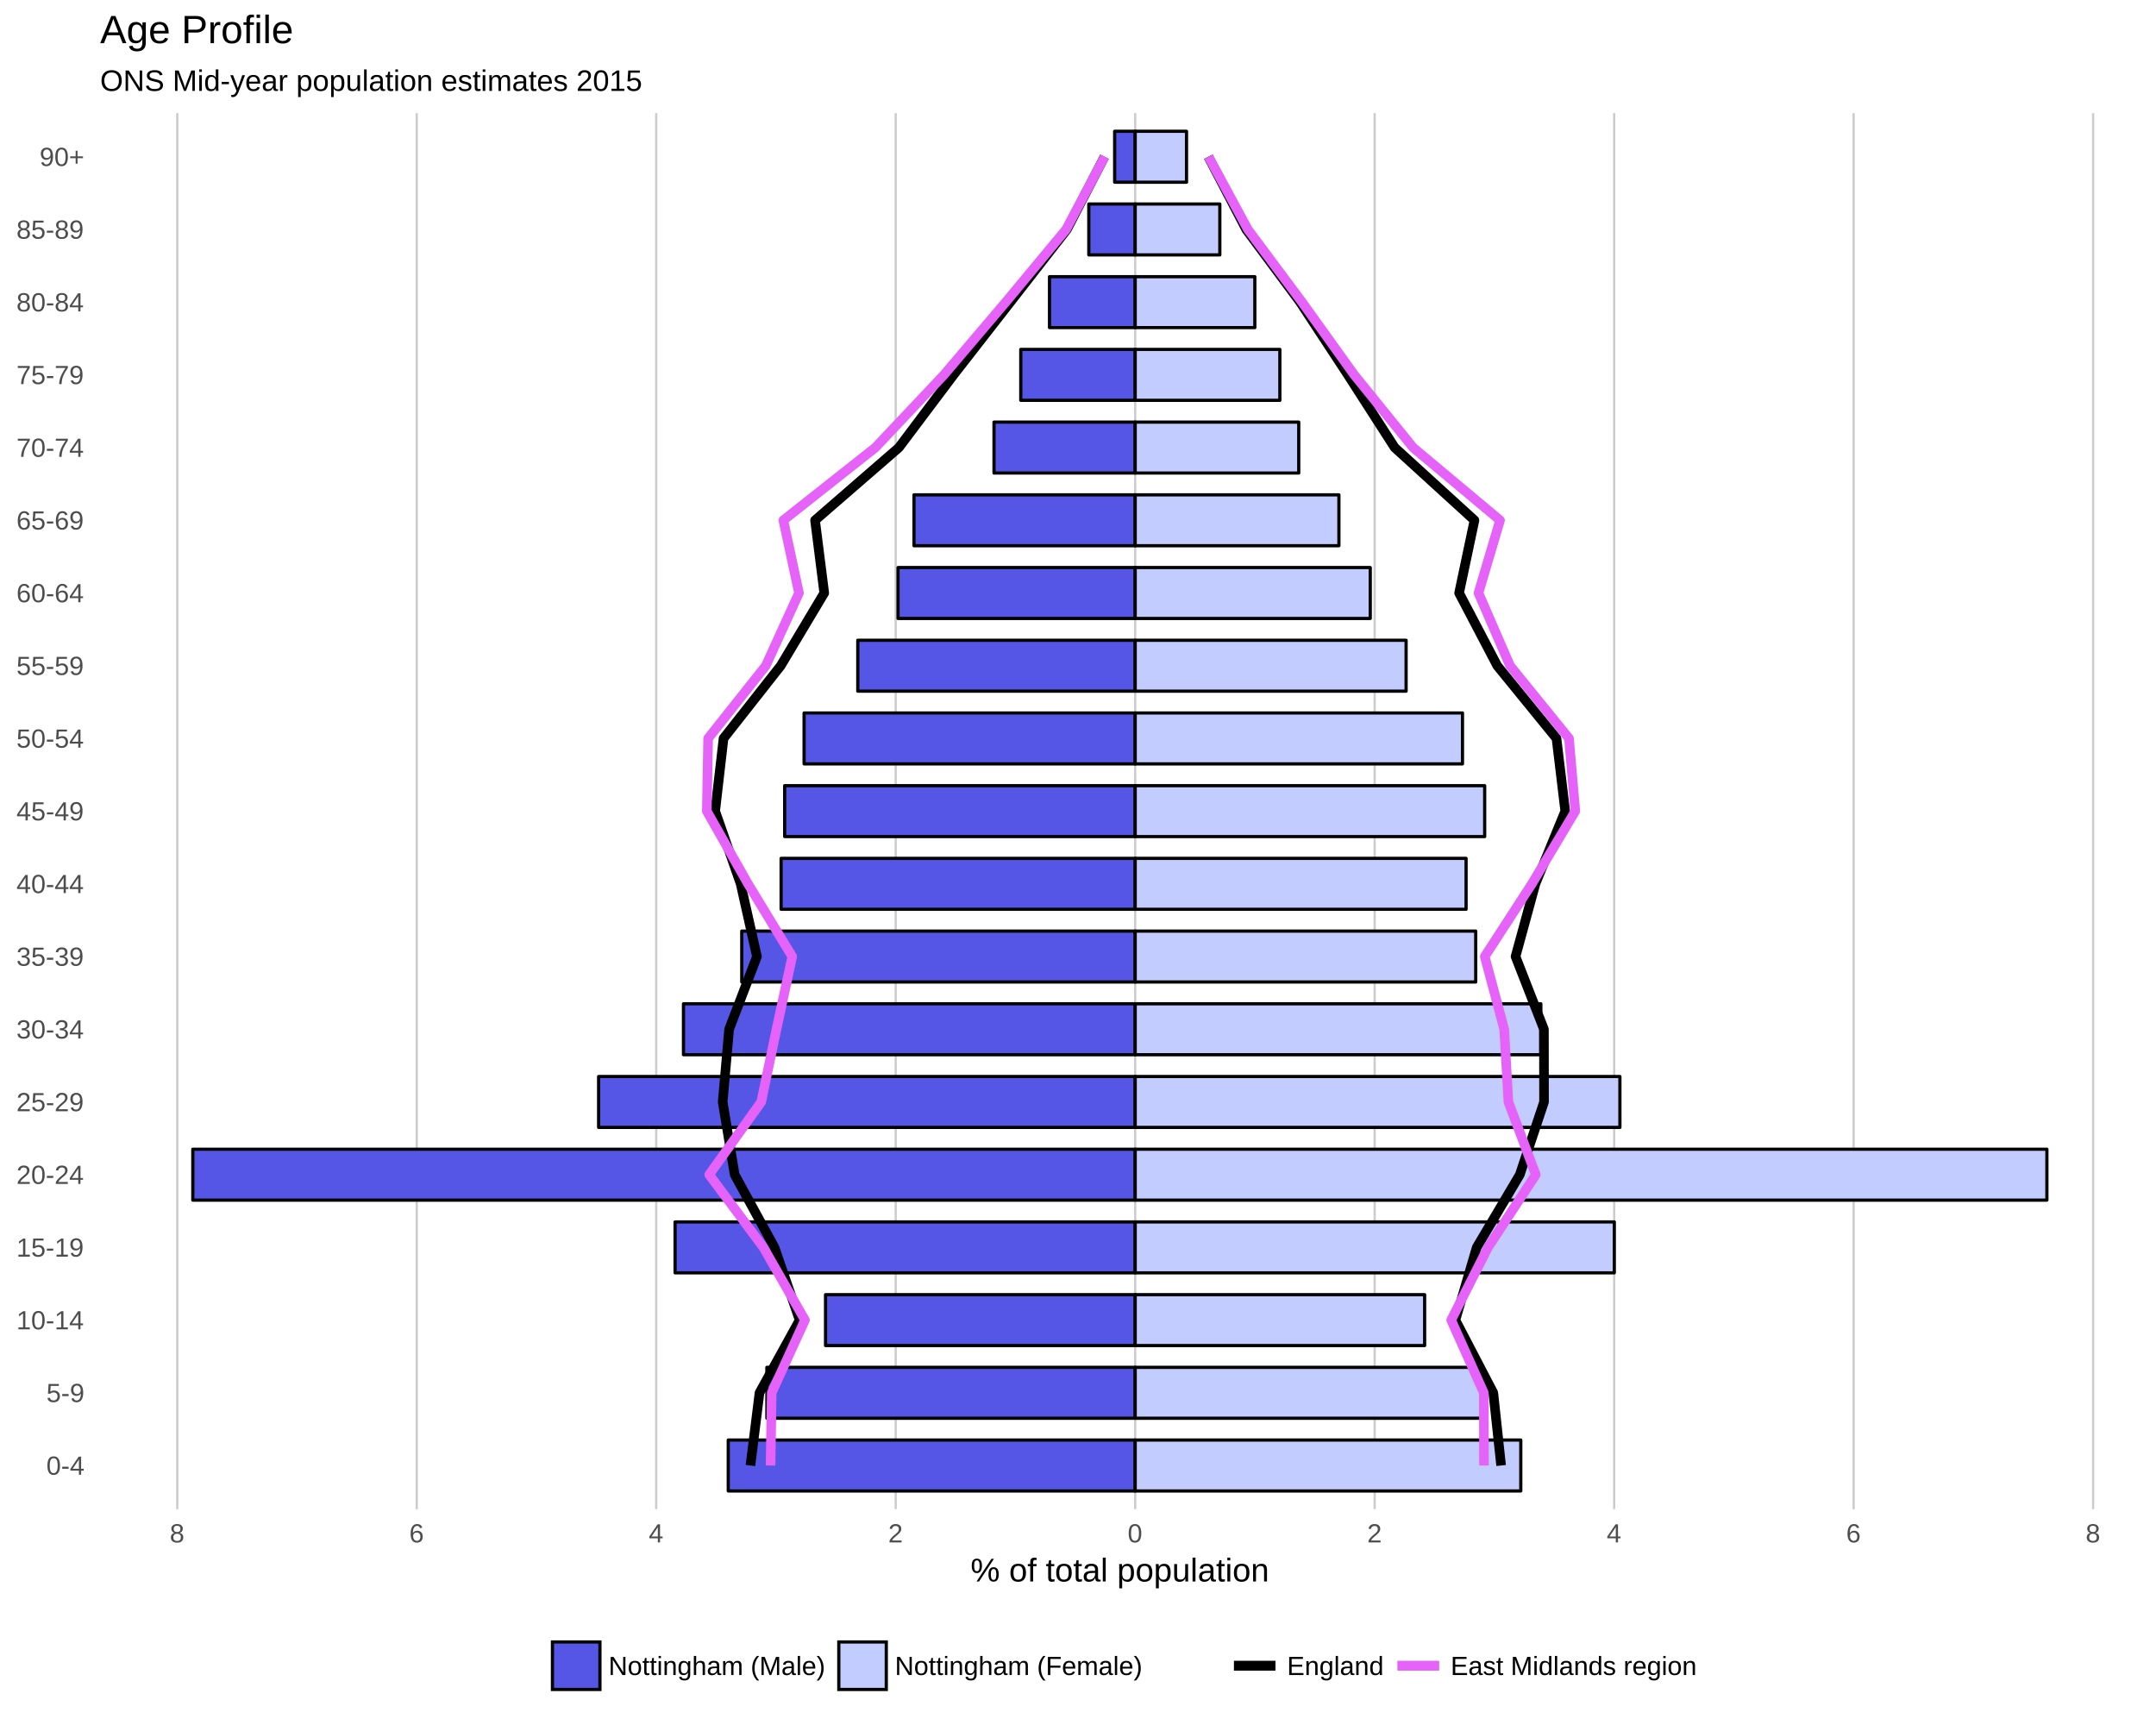
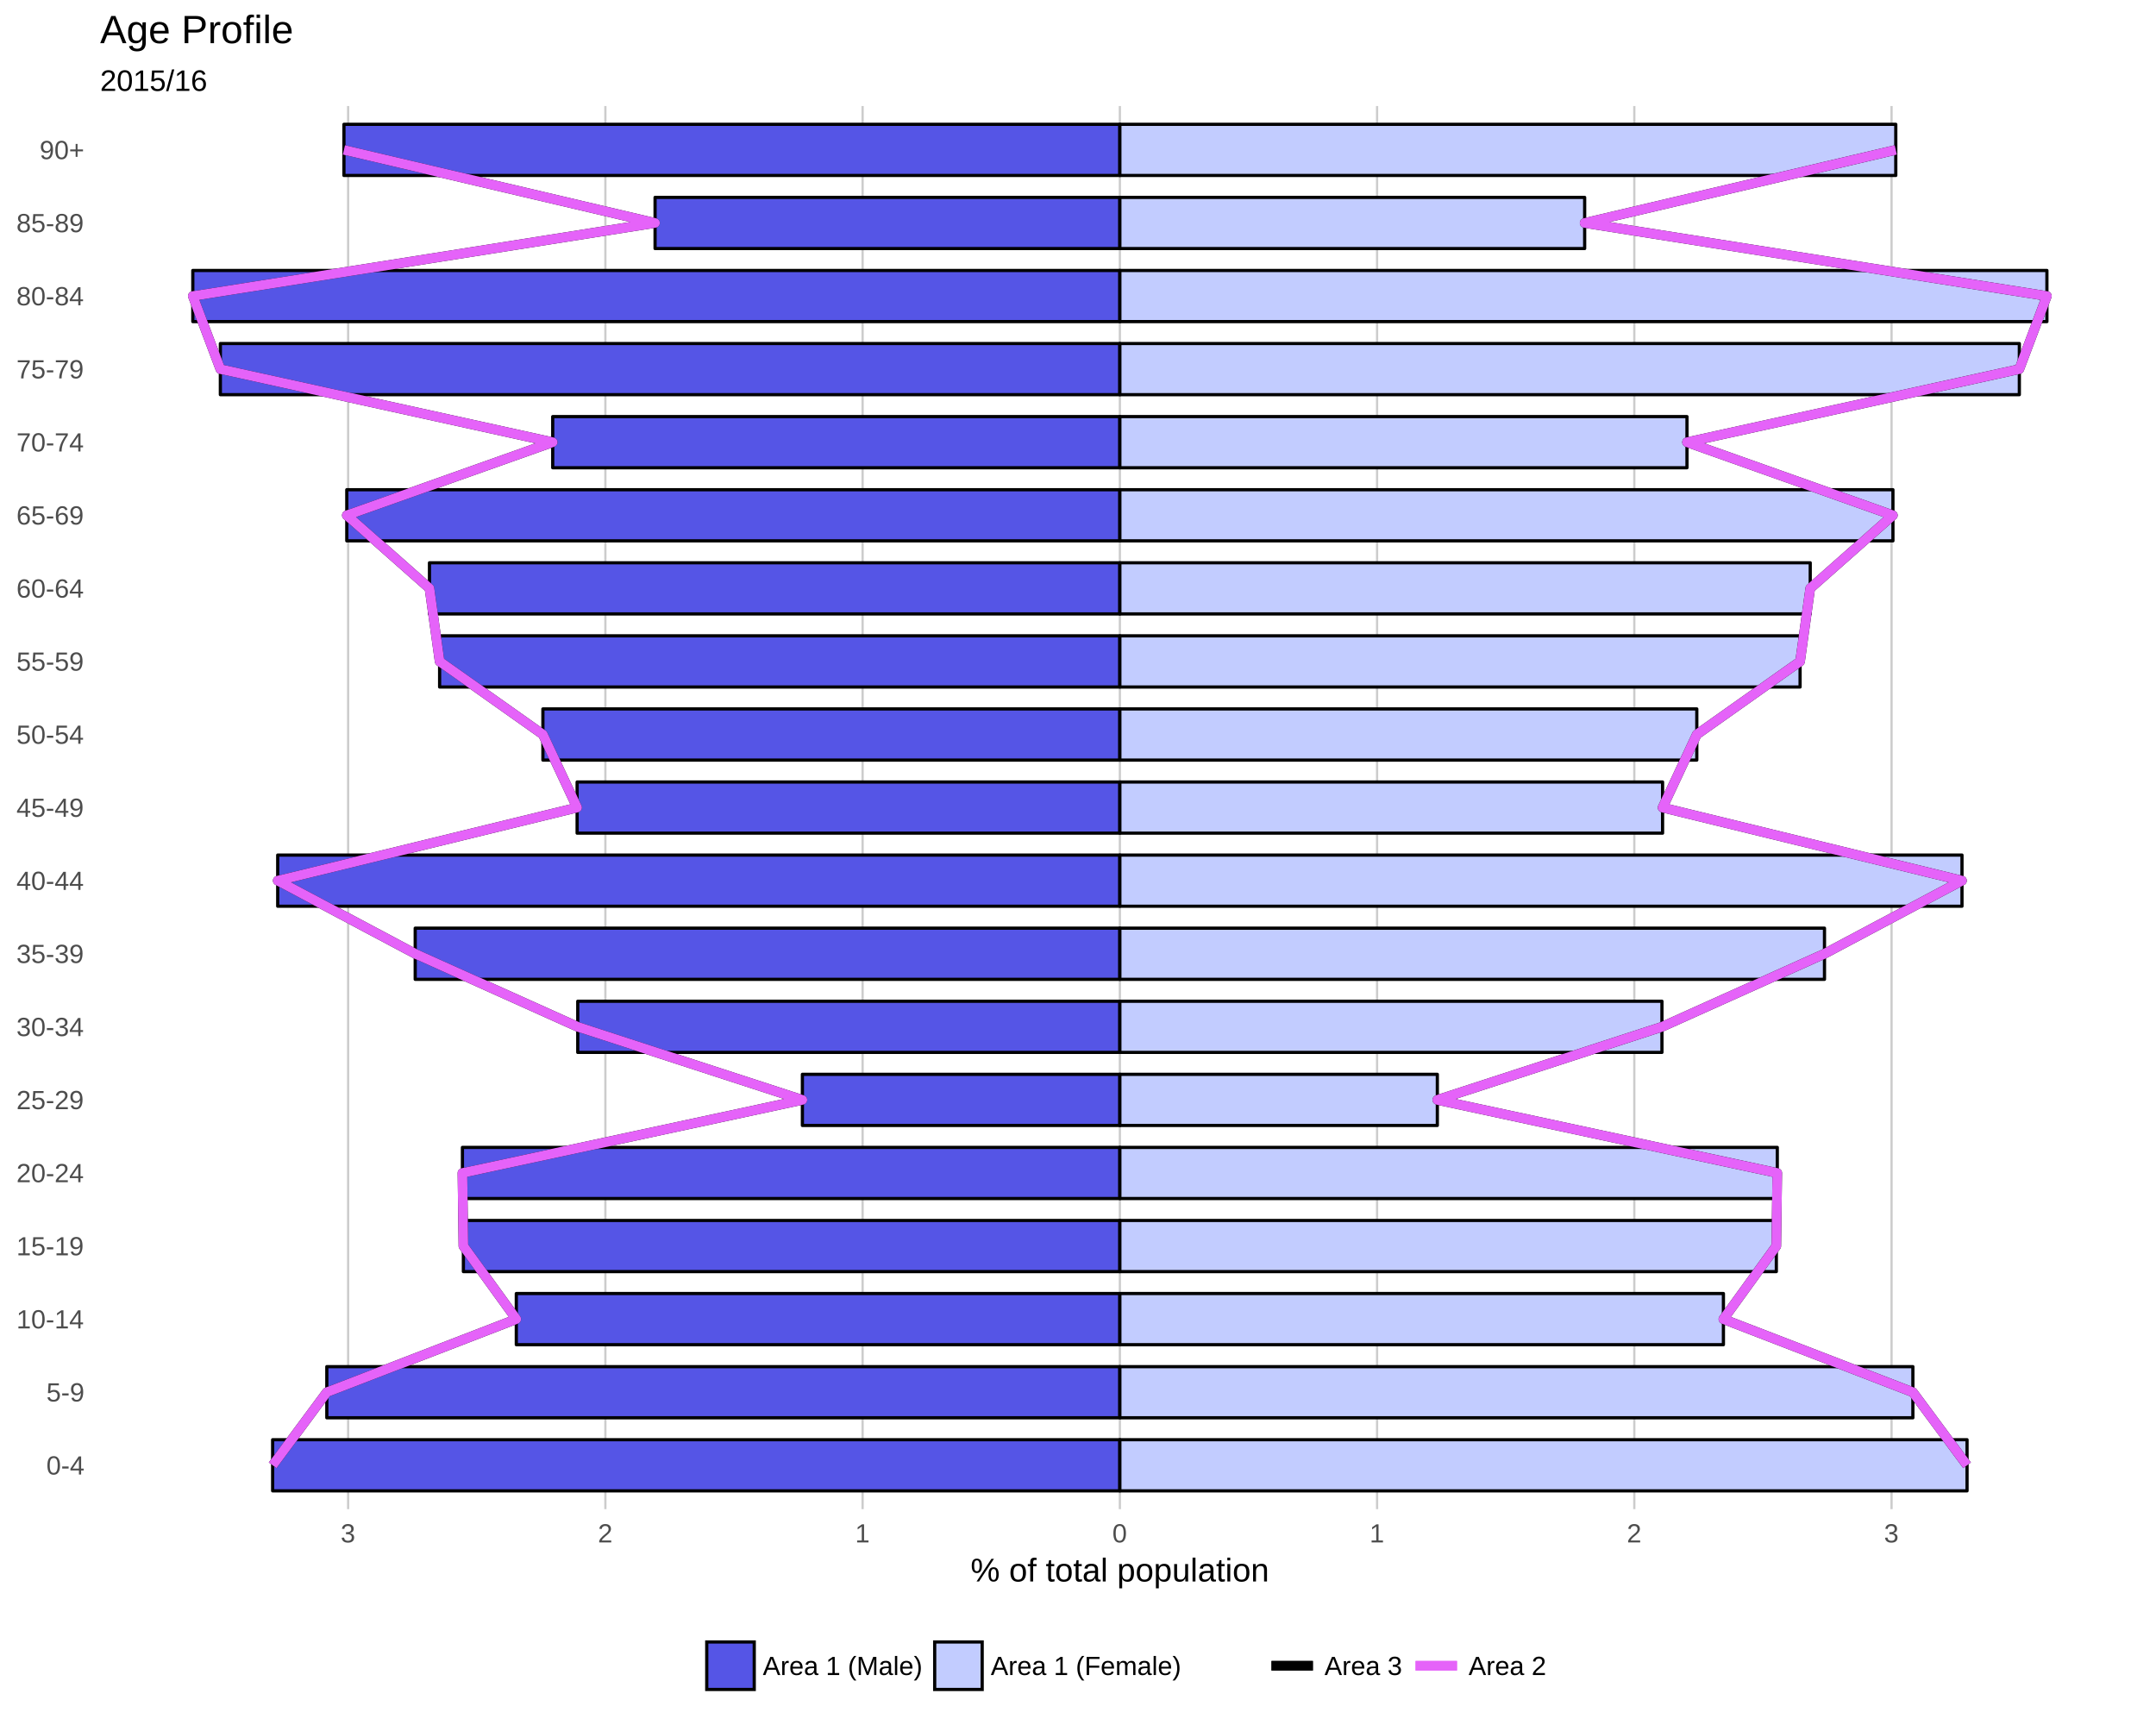
<svg xmlns="http://www.w3.org/2000/svg" viewBox="0 0 720.00 576.00">
  <defs>
    <style type="text/css">
    line, polyline, path, rect, circle {
      fill: none;
      stroke: #000000;
      stroke-linecap: round;
      stroke-linejoin: round;
      stroke-miterlimit: 10.00;
    }
  </style>
  </defs>
  <rect width="100%" height="100%" style="stroke: none; fill: #FFFFFF;" />
  <defs>
-     <clipPath id="cpMzMuNDI5NXw3MTQuNTIxfDUwMy45MTh8MzcuNzY3Ng==">
-       <rect x="33.43" y="37.77" width="681.09" height="466.15" />
+     <clipPath id="cpMzMuNDI5NXw3MTQuNTIxfDUwMy45MTh8MzUuNDA4Mg==">
+       <rect x="33.43" y="35.41" width="681.09" height="468.51" />
    </clipPath>
  </defs>
-   <polyline points="59.20,503.92 59.20,37.77 " style="stroke-width: 0.75; stroke: #CCCCCC;" clip-path="url(#cpMzMuNDI5NXw3MTQuNTIxfDUwMy45MTh8MzcuNzY3Ng==)" />
-   <polyline points="139.17,503.92 139.17,37.77 " style="stroke-width: 0.75; stroke: #CCCCCC;" clip-path="url(#cpMzMuNDI5NXw3MTQuNTIxfDUwMy45MTh8MzcuNzY3Ng==)" />
-   <polyline points="219.15,503.92 219.15,37.77 " style="stroke-width: 0.75; stroke: #CCCCCC;" clip-path="url(#cpMzMuNDI5NXw3MTQuNTIxfDUwMy45MTh8MzcuNzY3Ng==)" />
-   <polyline points="299.12,503.92 299.12,37.77 " style="stroke-width: 0.75; stroke: #CCCCCC;" clip-path="url(#cpMzMuNDI5NXw3MTQuNTIxfDUwMy45MTh8MzcuNzY3Ng==)" />
-   <polyline points="379.10,503.92 379.10,37.77 " style="stroke-width: 0.75; stroke: #CCCCCC;" clip-path="url(#cpMzMuNDI5NXw3MTQuNTIxfDUwMy45MTh8MzcuNzY3Ng==)" />
-   <polyline points="459.07,503.92 459.07,37.77 " style="stroke-width: 0.75; stroke: #CCCCCC;" clip-path="url(#cpMzMuNDI5NXw3MTQuNTIxfDUwMy45MTh8MzcuNzY3Ng==)" />
-   <polyline points="539.05,503.92 539.05,37.77 " style="stroke-width: 0.75; stroke: #CCCCCC;" clip-path="url(#cpMzMuNDI5NXw3MTQuNTIxfDUwMy45MTh8MzcuNzY3Ng==)" />
-   <polyline points="619.02,503.92 619.02,37.77 " style="stroke-width: 0.75; stroke: #CCCCCC;" clip-path="url(#cpMzMuNDI5NXw3MTQuNTIxfDUwMy45MTh8MzcuNzY3Ng==)" />
-   <polyline points="699.00,503.92 699.00,37.77 " style="stroke-width: 0.75; stroke: #CCCCCC;" clip-path="url(#cpMzMuNDI5NXw3MTQuNTIxfDUwMy45MTh8MzcuNzY3Ng==)" />
-   <rect x="243.20" y="480.85" width="135.90" height="17.00" style="stroke-width: 1.07; stroke-linecap: butt; fill: #5555E6;" clip-path="url(#cpMzMuNDI5NXw3MTQuNTIxfDUwMy45MTh8MzcuNzY3Ng==)" />
-   <rect x="256.10" y="456.57" width="123.00" height="17.00" style="stroke-width: 1.07; stroke-linecap: butt; fill: #5555E6;" clip-path="url(#cpMzMuNDI5NXw3MTQuNTIxfDUwMy45MTh8MzcuNzY3Ng==)" />
-   <rect x="275.69" y="432.30" width="103.41" height="17.00" style="stroke-width: 1.07; stroke-linecap: butt; fill: #5555E6;" clip-path="url(#cpMzMuNDI5NXw3MTQuNTIxfDUwMy45MTh8MzcuNzY3Ng==)" />
-   <rect x="225.44" y="408.02" width="153.66" height="17.00" style="stroke-width: 1.07; stroke-linecap: butt; fill: #5555E6;" clip-path="url(#cpMzMuNDI5NXw3MTQuNTIxfDUwMy45MTh8MzcuNzY3Ng==)" />
-   <rect x="64.39" y="383.74" width="314.71" height="17.00" style="stroke-width: 1.07; stroke-linecap: butt; fill: #5555E6;" clip-path="url(#cpMzMuNDI5NXw3MTQuNTIxfDUwMy45MTh8MzcuNzY3Ng==)" />
-   <rect x="199.91" y="359.46" width="179.19" height="17.00" style="stroke-width: 1.07; stroke-linecap: butt; fill: #5555E6;" clip-path="url(#cpMzMuNDI5NXw3MTQuNTIxfDUwMy45MTh8MzcuNzY3Ng==)" />
-   <rect x="228.25" y="335.18" width="150.85" height="17.00" style="stroke-width: 1.07; stroke-linecap: butt; fill: #5555E6;" clip-path="url(#cpMzMuNDI5NXw3MTQuNTIxfDUwMy45MTh8MzcuNzY3Ng==)" />
-   <rect x="247.71" y="310.90" width="131.39" height="17.00" style="stroke-width: 1.07; stroke-linecap: butt; fill: #5555E6;" clip-path="url(#cpMzMuNDI5NXw3MTQuNTIxfDUwMy45MTh8MzcuNzY3Ng==)" />
-   <rect x="260.85" y="286.62" width="118.24" height="17.00" style="stroke-width: 1.07; stroke-linecap: butt; fill: #5555E6;" clip-path="url(#cpMzMuNDI5NXw3MTQuNTIxfDUwMy45MTh8MzcuNzY3Ng==)" />
-   <rect x="262.04" y="262.35" width="117.05" height="17.00" style="stroke-width: 1.07; stroke-linecap: butt; fill: #5555E6;" clip-path="url(#cpMzMuNDI5NXw3MTQuNTIxfDUwMy45MTh8MzcuNzY3Ng==)" />
-   <rect x="268.53" y="238.07" width="110.57" height="17.00" style="stroke-width: 1.07; stroke-linecap: butt; fill: #5555E6;" clip-path="url(#cpMzMuNDI5NXw3MTQuNTIxfDUwMy45MTh8MzcuNzY3Ng==)" />
-   <rect x="286.46" y="213.79" width="92.64" height="17.00" style="stroke-width: 1.07; stroke-linecap: butt; fill: #5555E6;" clip-path="url(#cpMzMuNDI5NXw3MTQuNTIxfDUwMy45MTh8MzcuNzY3Ng==)" />
-   <rect x="299.90" y="189.51" width="79.20" height="17.00" style="stroke-width: 1.07; stroke-linecap: butt; fill: #5555E6;" clip-path="url(#cpMzMuNDI5NXw3MTQuNTIxfDUwMy45MTh8MzcuNzY3Ng==)" />
-   <rect x="305.23" y="165.23" width="73.87" height="17.00" style="stroke-width: 1.07; stroke-linecap: butt; fill: #5555E6;" clip-path="url(#cpMzMuNDI5NXw3MTQuNTIxfDUwMy45MTh8MzcuNzY3Ng==)" />
-   <rect x="331.95" y="140.95" width="47.15" height="17.00" style="stroke-width: 1.07; stroke-linecap: butt; fill: #5555E6;" clip-path="url(#cpMzMuNDI5NXw3MTQuNTIxfDUwMy45MTh8MzcuNzY3Ng==)" />
-   <rect x="340.89" y="116.67" width="38.21" height="17.00" style="stroke-width: 1.07; stroke-linecap: butt; fill: #5555E6;" clip-path="url(#cpMzMuNDI5NXw3MTQuNTIxfDUwMy45MTh8MzcuNzY3Ng==)" />
-   <rect x="350.48" y="92.39" width="28.61" height="17.00" style="stroke-width: 1.07; stroke-linecap: butt; fill: #5555E6;" clip-path="url(#cpMzMuNDI5NXw3MTQuNTIxfDUwMy45MTh8MzcuNzY3Ng==)" />
-   <rect x="363.61" y="68.12" width="15.49" height="17.00" style="stroke-width: 1.07; stroke-linecap: butt; fill: #5555E6;" clip-path="url(#cpMzMuNDI5NXw3MTQuNTIxfDUwMy45MTh8MzcuNzY3Ng==)" />
-   <rect x="372.24" y="43.84" width="6.86" height="17.00" style="stroke-width: 1.07; stroke-linecap: butt; fill: #5555E6;" clip-path="url(#cpMzMuNDI5NXw3MTQuNTIxfDUwMy45MTh8MzcuNzY3Ng==)" />
-   <rect x="379.10" y="480.85" width="128.77" height="17.00" style="stroke-width: 1.07; stroke-linecap: butt; fill: #C2CCFF;" clip-path="url(#cpMzMuNDI5NXw3MTQuNTIxfDUwMy45MTh8MzcuNzY3Ng==)" />
-   <rect x="379.10" y="456.57" width="116.04" height="17.00" style="stroke-width: 1.07; stroke-linecap: butt; fill: #C2CCFF;" clip-path="url(#cpMzMuNDI5NXw3MTQuNTIxfDUwMy45MTh8MzcuNzY3Ng==)" />
-   <rect x="379.10" y="432.30" width="96.66" height="17.00" style="stroke-width: 1.07; stroke-linecap: butt; fill: #C2CCFF;" clip-path="url(#cpMzMuNDI5NXw3MTQuNTIxfDUwMy45MTh8MzcuNzY3Ng==)" />
-   <rect x="379.10" y="408.02" width="160.00" height="17.00" style="stroke-width: 1.07; stroke-linecap: butt; fill: #C2CCFF;" clip-path="url(#cpMzMuNDI5NXw3MTQuNTIxfDUwMy45MTh8MzcuNzY3Ng==)" />
-   <rect x="379.10" y="383.74" width="304.46" height="17.00" style="stroke-width: 1.07; stroke-linecap: butt; fill: #C2CCFF;" clip-path="url(#cpMzMuNDI5NXw3MTQuNTIxfDUwMy45MTh8MzcuNzY3Ng==)" />
-   <rect x="379.10" y="359.46" width="161.87" height="17.00" style="stroke-width: 1.07; stroke-linecap: butt; fill: #C2CCFF;" clip-path="url(#cpMzMuNDI5NXw3MTQuNTIxfDUwMy45MTh8MzcuNzY3Ng==)" />
-   <rect x="379.10" y="335.18" width="135.47" height="17.00" style="stroke-width: 1.07; stroke-linecap: butt; fill: #C2CCFF;" clip-path="url(#cpMzMuNDI5NXw3MTQuNTIxfDUwMy45MTh8MzcuNzY3Ng==)" />
-   <rect x="379.10" y="310.90" width="113.72" height="17.00" style="stroke-width: 1.07; stroke-linecap: butt; fill: #C2CCFF;" clip-path="url(#cpMzMuNDI5NXw3MTQuNTIxfDUwMy45MTh8MzcuNzY3Ng==)" />
-   <rect x="379.10" y="286.62" width="110.50" height="17.00" style="stroke-width: 1.07; stroke-linecap: butt; fill: #C2CCFF;" clip-path="url(#cpMzMuNDI5NXw3MTQuNTIxfDUwMy45MTh8MzcuNzY3Ng==)" />
-   <rect x="379.10" y="262.35" width="116.71" height="17.00" style="stroke-width: 1.07; stroke-linecap: butt; fill: #C2CCFF;" clip-path="url(#cpMzMuNDI5NXw3MTQuNTIxfDUwMy45MTh8MzcuNzY3Ng==)" />
-   <rect x="379.10" y="238.07" width="109.30" height="17.00" style="stroke-width: 1.07; stroke-linecap: butt; fill: #C2CCFF;" clip-path="url(#cpMzMuNDI5NXw3MTQuNTIxfDUwMy45MTh8MzcuNzY3Ng==)" />
-   <rect x="379.10" y="213.79" width="90.47" height="17.00" style="stroke-width: 1.07; stroke-linecap: butt; fill: #C2CCFF;" clip-path="url(#cpMzMuNDI5NXw3MTQuNTIxfDUwMy45MTh8MzcuNzY3Ng==)" />
-   <rect x="379.10" y="189.51" width="78.50" height="17.00" style="stroke-width: 1.07; stroke-linecap: butt; fill: #C2CCFF;" clip-path="url(#cpMzMuNDI5NXw3MTQuNTIxfDUwMy45MTh8MzcuNzY3Ng==)" />
-   <rect x="379.10" y="165.23" width="68.03" height="17.00" style="stroke-width: 1.07; stroke-linecap: butt; fill: #C2CCFF;" clip-path="url(#cpMzMuNDI5NXw3MTQuNTIxfDUwMy45MTh8MzcuNzY3Ng==)" />
-   <rect x="379.10" y="140.95" width="54.62" height="17.00" style="stroke-width: 1.07; stroke-linecap: butt; fill: #C2CCFF;" clip-path="url(#cpMzMuNDI5NXw3MTQuNTIxfDUwMy45MTh8MzcuNzY3Ng==)" />
-   <rect x="379.10" y="116.67" width="48.31" height="17.00" style="stroke-width: 1.07; stroke-linecap: butt; fill: #C2CCFF;" clip-path="url(#cpMzMuNDI5NXw3MTQuNTIxfDUwMy45MTh8MzcuNzY3Ng==)" />
-   <rect x="379.10" y="92.39" width="39.95" height="17.00" style="stroke-width: 1.07; stroke-linecap: butt; fill: #C2CCFF;" clip-path="url(#cpMzMuNDI5NXw3MTQuNTIxfDUwMy45MTh8MzcuNzY3Ng==)" />
-   <rect x="379.10" y="68.12" width="28.26" height="17.00" style="stroke-width: 1.07; stroke-linecap: butt; fill: #C2CCFF;" clip-path="url(#cpMzMuNDI5NXw3MTQuNTIxfDUwMy45MTh8MzcuNzY3Ng==)" />
-   <rect x="379.10" y="43.84" width="17.14" height="17.00" style="stroke-width: 1.07; stroke-linecap: butt; fill: #C2CCFF;" clip-path="url(#cpMzMuNDI5NXw3MTQuNTIxfDUwMy45MTh8MzcuNzY3Ng==)" />
-   <polyline points="501.30,489.35 498.69,465.07 486.03,440.79 493.16,416.51 507.54,392.24 515.63,367.96 515.60,343.68 506.12,319.40 512.76,295.12 522.71,270.84 519.79,246.56 500.01,222.29 487.27,198.01 492.40,173.73 465.76,149.45 450.14,125.17 434.18,100.89 416.17,76.61 403.52,52.33 " style="stroke-width: 3.20; stroke-linecap: butt;" clip-path="url(#cpMzMuNDI5NXw3MTQuNTIxfDUwMy45MTh8MzcuNzY3Ng==)" />
-   <polyline points="250.61,489.35 253.64,465.07 267.04,440.79 258.63,416.51 245.35,392.24 241.34,367.96 243.49,343.68 252.78,319.40 247.34,295.12 238.83,270.84 241.63,246.56 260.73,222.29 275.26,198.01 272.19,173.73 300.18,149.45 318.45,125.17 337.38,100.89 356.30,76.61 368.85,52.33 " style="stroke-width: 3.20; stroke-linecap: butt;" clip-path="url(#cpMzMuNDI5NXw3MTQuNTIxfDUwMy45MTh8MzcuNzY3Ng==)" />
-   <polyline points="495.58,489.35 495.52,465.07 484.62,440.79 496.93,416.51 512.87,392.24 503.74,367.96 502.33,343.68 495.83,319.40 511.58,295.12 526.07,270.84 523.97,246.56 504.28,222.29 493.74,198.01 500.94,173.73 471.91,149.45 452.25,125.17 434.82,100.89 416.73,76.61 403.59,52.33 " style="stroke-width: 3.20; stroke: #E563F9; stroke-linecap: butt;" clip-path="url(#cpMzMuNDI5NXw3MTQuNTIxfDUwMy45MTh8MzcuNzY3Ng==)" />
-   <polyline points="257.33,489.35 257.72,465.07 268.82,440.79 254.93,416.51 236.83,392.24 254.21,367.96 259.31,343.68 264.57,319.40 249.79,295.12 236.04,270.84 236.48,246.56 255.74,222.29 266.82,198.01 261.60,173.73 292.33,149.45 315.23,125.17 335.86,100.89 356.03,76.61 368.91,52.33 " style="stroke-width: 3.20; stroke: #E563F9; stroke-linecap: butt;" clip-path="url(#cpMzMuNDI5NXw3MTQuNTIxfDUwMy45MTh8MzcuNzY3Ng==)" />
+   <polyline points="116.26,503.92 116.26,35.41 " style="stroke-width: 0.75; stroke: #CCCCCC;" clip-path="url(#cpMzMuNDI5NXw3MTQuNTIxfDUwMy45MTh8MzUuNDA4Mg==)" />
+   <polyline points="202.17,503.92 202.17,35.41 " style="stroke-width: 0.75; stroke: #CCCCCC;" clip-path="url(#cpMzMuNDI5NXw3MTQuNTIxfDUwMy45MTh8MzUuNDA4Mg==)" />
+   <polyline points="288.07,503.92 288.07,35.41 " style="stroke-width: 0.75; stroke: #CCCCCC;" clip-path="url(#cpMzMuNDI5NXw3MTQuNTIxfDUwMy45MTh8MzUuNDA4Mg==)" />
+   <polyline points="373.98,503.92 373.98,35.41 " style="stroke-width: 0.75; stroke: #CCCCCC;" clip-path="url(#cpMzMuNDI5NXw3MTQuNTIxfDUwMy45MTh8MzUuNDA4Mg==)" />
+   <polyline points="459.88,503.92 459.88,35.41 " style="stroke-width: 0.75; stroke: #CCCCCC;" clip-path="url(#cpMzMuNDI5NXw3MTQuNTIxfDUwMy45MTh8MzUuNDA4Mg==)" />
+   <polyline points="545.78,503.92 545.78,35.41 " style="stroke-width: 0.75; stroke: #CCCCCC;" clip-path="url(#cpMzMuNDI5NXw3MTQuNTIxfDUwMy45MTh8MzUuNDA4Mg==)" />
+   <polyline points="631.69,503.92 631.69,35.41 " style="stroke-width: 0.75; stroke: #CCCCCC;" clip-path="url(#cpMzMuNDI5NXw3MTQuNTIxfDUwMy45MTh8MzUuNDA4Mg==)" />
+   <rect x="91.05" y="480.74" width="282.92" height="17.08" style="stroke-width: 1.07; stroke-linecap: butt; fill: #5555E6;" clip-path="url(#cpMzMuNDI5NXw3MTQuNTIxfDUwMy45MTh8MzUuNDA4Mg==)" />
+   <rect x="109.14" y="456.34" width="264.83" height="17.08" style="stroke-width: 1.07; stroke-linecap: butt; fill: #5555E6;" clip-path="url(#cpMzMuNDI5NXw3MTQuNTIxfDUwMy45MTh8MzUuNDA4Mg==)" />
+   <rect x="172.42" y="431.93" width="201.56" height="17.08" style="stroke-width: 1.07; stroke-linecap: butt; fill: #5555E6;" clip-path="url(#cpMzMuNDI5NXw3MTQuNTIxfDUwMy45MTh8MzUuNDA4Mg==)" />
+   <rect x="154.75" y="407.53" width="219.23" height="17.08" style="stroke-width: 1.07; stroke-linecap: butt; fill: #5555E6;" clip-path="url(#cpMzMuNDI5NXw3MTQuNTIxfDUwMy45MTh8MzUuNDA4Mg==)" />
+   <rect x="154.43" y="383.13" width="219.55" height="17.08" style="stroke-width: 1.07; stroke-linecap: butt; fill: #5555E6;" clip-path="url(#cpMzMuNDI5NXw3MTQuNTIxfDUwMy45MTh8MzUuNDA4Mg==)" />
+   <rect x="267.96" y="358.73" width="106.02" height="17.08" style="stroke-width: 1.07; stroke-linecap: butt; fill: #5555E6;" clip-path="url(#cpMzMuNDI5NXw3MTQuNTIxfDUwMy45MTh8MzUuNDA4Mg==)" />
+   <rect x="192.94" y="334.33" width="181.03" height="17.08" style="stroke-width: 1.07; stroke-linecap: butt; fill: #5555E6;" clip-path="url(#cpMzMuNDI5NXw3MTQuNTIxfDUwMy45MTh8MzUuNDA4Mg==)" />
+   <rect x="138.66" y="309.93" width="235.31" height="17.08" style="stroke-width: 1.07; stroke-linecap: butt; fill: #5555E6;" clip-path="url(#cpMzMuNDI5NXw3MTQuNTIxfDUwMy45MTh8MzUuNDA4Mg==)" />
+   <rect x="92.74" y="285.52" width="281.23" height="17.08" style="stroke-width: 1.07; stroke-linecap: butt; fill: #5555E6;" clip-path="url(#cpMzMuNDI5NXw3MTQuNTIxfDUwMy45MTh8MzUuNDA4Mg==)" />
+   <rect x="192.73" y="261.12" width="181.24" height="17.08" style="stroke-width: 1.07; stroke-linecap: butt; fill: #5555E6;" clip-path="url(#cpMzMuNDI5NXw3MTQuNTIxfDUwMy45MTh8MzUuNDA4Mg==)" />
+   <rect x="181.30" y="236.72" width="192.67" height="17.08" style="stroke-width: 1.07; stroke-linecap: butt; fill: #5555E6;" clip-path="url(#cpMzMuNDI5NXw3MTQuNTIxfDUwMy45MTh8MzUuNDA4Mg==)" />
+   <rect x="146.81" y="212.32" width="227.16" height="17.08" style="stroke-width: 1.07; stroke-linecap: butt; fill: #5555E6;" clip-path="url(#cpMzMuNDI5NXw3MTQuNTIxfDUwMy45MTh8MzUuNDA4Mg==)" />
+   <rect x="143.42" y="187.92" width="230.55" height="17.08" style="stroke-width: 1.07; stroke-linecap: butt; fill: #5555E6;" clip-path="url(#cpMzMuNDI5NXw3MTQuNTIxfDUwMy45MTh8MzUuNDA4Mg==)" />
+   <rect x="115.81" y="163.52" width="258.17" height="17.08" style="stroke-width: 1.07; stroke-linecap: butt; fill: #5555E6;" clip-path="url(#cpMzMuNDI5NXw3MTQuNTIxfDUwMy45MTh8MzUuNDA4Mg==)" />
+   <rect x="184.58" y="139.11" width="189.39" height="17.08" style="stroke-width: 1.07; stroke-linecap: butt; fill: #5555E6;" clip-path="url(#cpMzMuNDI5NXw3MTQuNTIxfDUwMy45MTh8MzUuNDA4Mg==)" />
+   <rect x="73.59" y="114.71" width="300.38" height="17.08" style="stroke-width: 1.07; stroke-linecap: butt; fill: #5555E6;" clip-path="url(#cpMzMuNDI5NXw3MTQuNTIxfDUwMy45MTh8MzUuNDA4Mg==)" />
+   <rect x="64.39" y="90.31" width="309.59" height="17.08" style="stroke-width: 1.07; stroke-linecap: butt; fill: #5555E6;" clip-path="url(#cpMzMuNDI5NXw3MTQuNTIxfDUwMy45MTh8MzUuNDA4Mg==)" />
+   <rect x="218.76" y="65.91" width="155.22" height="17.08" style="stroke-width: 1.07; stroke-linecap: butt; fill: #5555E6;" clip-path="url(#cpMzMuNDI5NXw3MTQuNTIxfDUwMy45MTh8MzUuNDA4Mg==)" />
+   <rect x="114.86" y="41.51" width="259.12" height="17.08" style="stroke-width: 1.07; stroke-linecap: butt; fill: #5555E6;" clip-path="url(#cpMzMuNDI5NXw3MTQuNTIxfDUwMy45MTh8MzUuNDA4Mg==)" />
+   <rect x="373.98" y="480.74" width="282.92" height="17.08" style="stroke-width: 1.07; stroke-linecap: butt; fill: #C2CCFF;" clip-path="url(#cpMzMuNDI5NXw3MTQuNTIxfDUwMy45MTh8MzUuNDA4Mg==)" />
+   <rect x="373.98" y="456.34" width="264.83" height="17.08" style="stroke-width: 1.07; stroke-linecap: butt; fill: #C2CCFF;" clip-path="url(#cpMzMuNDI5NXw3MTQuNTIxfDUwMy45MTh8MzUuNDA4Mg==)" />
+   <rect x="373.98" y="431.93" width="201.56" height="17.08" style="stroke-width: 1.07; stroke-linecap: butt; fill: #C2CCFF;" clip-path="url(#cpMzMuNDI5NXw3MTQuNTIxfDUwMy45MTh8MzUuNDA4Mg==)" />
+   <rect x="373.98" y="407.53" width="219.23" height="17.08" style="stroke-width: 1.07; stroke-linecap: butt; fill: #C2CCFF;" clip-path="url(#cpMzMuNDI5NXw3MTQuNTIxfDUwMy45MTh8MzUuNDA4Mg==)" />
+   <rect x="373.98" y="383.13" width="219.55" height="17.08" style="stroke-width: 1.07; stroke-linecap: butt; fill: #C2CCFF;" clip-path="url(#cpMzMuNDI5NXw3MTQuNTIxfDUwMy45MTh8MzUuNDA4Mg==)" />
+   <rect x="373.98" y="358.73" width="106.02" height="17.08" style="stroke-width: 1.07; stroke-linecap: butt; fill: #C2CCFF;" clip-path="url(#cpMzMuNDI5NXw3MTQuNTIxfDUwMy45MTh8MzUuNDA4Mg==)" />
+   <rect x="373.98" y="334.33" width="181.03" height="17.08" style="stroke-width: 1.07; stroke-linecap: butt; fill: #C2CCFF;" clip-path="url(#cpMzMuNDI5NXw3MTQuNTIxfDUwMy45MTh8MzUuNDA4Mg==)" />
+   <rect x="373.98" y="309.93" width="235.31" height="17.08" style="stroke-width: 1.07; stroke-linecap: butt; fill: #C2CCFF;" clip-path="url(#cpMzMuNDI5NXw3MTQuNTIxfDUwMy45MTh8MzUuNDA4Mg==)" />
+   <rect x="373.98" y="285.52" width="281.23" height="17.08" style="stroke-width: 1.07; stroke-linecap: butt; fill: #C2CCFF;" clip-path="url(#cpMzMuNDI5NXw3MTQuNTIxfDUwMy45MTh8MzUuNDA4Mg==)" />
+   <rect x="373.98" y="261.12" width="181.24" height="17.08" style="stroke-width: 1.07; stroke-linecap: butt; fill: #C2CCFF;" clip-path="url(#cpMzMuNDI5NXw3MTQuNTIxfDUwMy45MTh8MzUuNDA4Mg==)" />
+   <rect x="373.98" y="236.72" width="192.67" height="17.08" style="stroke-width: 1.07; stroke-linecap: butt; fill: #C2CCFF;" clip-path="url(#cpMzMuNDI5NXw3MTQuNTIxfDUwMy45MTh8MzUuNDA4Mg==)" />
+   <rect x="373.98" y="212.32" width="227.16" height="17.08" style="stroke-width: 1.07; stroke-linecap: butt; fill: #C2CCFF;" clip-path="url(#cpMzMuNDI5NXw3MTQuNTIxfDUwMy45MTh8MzUuNDA4Mg==)" />
+   <rect x="373.98" y="187.92" width="230.55" height="17.08" style="stroke-width: 1.07; stroke-linecap: butt; fill: #C2CCFF;" clip-path="url(#cpMzMuNDI5NXw3MTQuNTIxfDUwMy45MTh8MzUuNDA4Mg==)" />
+   <rect x="373.98" y="163.52" width="258.17" height="17.08" style="stroke-width: 1.07; stroke-linecap: butt; fill: #C2CCFF;" clip-path="url(#cpMzMuNDI5NXw3MTQuNTIxfDUwMy45MTh8MzUuNDA4Mg==)" />
+   <rect x="373.98" y="139.11" width="189.39" height="17.08" style="stroke-width: 1.07; stroke-linecap: butt; fill: #C2CCFF;" clip-path="url(#cpMzMuNDI5NXw3MTQuNTIxfDUwMy45MTh8MzUuNDA4Mg==)" />
+   <rect x="373.98" y="114.71" width="300.38" height="17.08" style="stroke-width: 1.07; stroke-linecap: butt; fill: #C2CCFF;" clip-path="url(#cpMzMuNDI5NXw3MTQuNTIxfDUwMy45MTh8MzUuNDA4Mg==)" />
+   <rect x="373.98" y="90.31" width="309.59" height="17.08" style="stroke-width: 1.07; stroke-linecap: butt; fill: #C2CCFF;" clip-path="url(#cpMzMuNDI5NXw3MTQuNTIxfDUwMy45MTh8MzUuNDA4Mg==)" />
+   <rect x="373.98" y="65.91" width="155.22" height="17.08" style="stroke-width: 1.07; stroke-linecap: butt; fill: #C2CCFF;" clip-path="url(#cpMzMuNDI5NXw3MTQuNTIxfDUwMy45MTh8MzUuNDA4Mg==)" />
+   <rect x="373.98" y="41.51" width="259.12" height="17.08" style="stroke-width: 1.07; stroke-linecap: butt; fill: #C2CCFF;" clip-path="url(#cpMzMuNDI5NXw3MTQuNTIxfDUwMy45MTh8MzUuNDA4Mg==)" />
+   <polyline points="656.90,489.28 638.81,464.88 575.53,440.47 593.20,416.07 593.52,391.67 479.99,367.27 555.01,342.87 609.29,318.47 655.21,294.06 555.22,269.66 566.65,245.26 601.14,220.86 604.53,196.46 632.14,172.06 563.37,147.66 674.36,123.25 683.56,98.85 529.19,74.45 633.09,50.05 " style="stroke-width: 3.20; stroke-linecap: butt;" clip-path="url(#cpMzMuNDI5NXw3MTQuNTIxfDUwMy45MTh8MzUuNDA4Mg==)" />
+   <polyline points="91.05,489.28 109.14,464.88 172.42,440.47 154.75,416.07 154.43,391.67 267.96,367.27 192.94,342.87 138.66,318.47 92.74,294.06 192.73,269.66 181.30,245.26 146.81,220.86 143.42,196.46 115.81,172.06 184.58,147.66 73.59,123.25 64.39,98.85 218.76,74.45 114.86,50.05 " style="stroke-width: 3.20; stroke-linecap: butt;" clip-path="url(#cpMzMuNDI5NXw3MTQuNTIxfDUwMy45MTh8MzUuNDA4Mg==)" />
+   <polyline points="656.90,489.28 638.81,464.88 575.53,440.47 593.20,416.07 593.52,391.67 479.99,367.27 555.01,342.87 609.29,318.47 655.21,294.06 555.22,269.66 566.65,245.26 601.14,220.86 604.53,196.46 632.14,172.06 563.37,147.66 674.36,123.25 683.56,98.85 529.19,74.45 633.09,50.05 " style="stroke-width: 3.20; stroke: #E563F9; stroke-linecap: butt;" clip-path="url(#cpMzMuNDI5NXw3MTQuNTIxfDUwMy45MTh8MzUuNDA4Mg==)" />
+   <polyline points="91.05,489.28 109.14,464.88 172.42,440.47 154.75,416.07 154.43,391.67 267.96,367.27 192.94,342.87 138.66,318.47 92.74,294.06 192.73,269.66 181.30,245.26 146.81,220.86 143.42,196.46 115.81,172.06 184.58,147.66 73.59,123.25 64.39,98.85 218.76,74.45 114.86,50.05 " style="stroke-width: 3.20; stroke: #E563F9; stroke-linecap: butt;" clip-path="url(#cpMzMuNDI5NXw3MTQuNTIxfDUwMy45MTh8MzUuNDA4Mg==)" />
  <defs>
    <clipPath id="cpMHw3MjB8NTc2fDA=">
      <rect x="0.00" y="0.00" width="720.00" height="576.00" />
    </clipPath>
  </defs>
  <g clip-path="url(#cpMHw3MjB8NTc2fDA=)">
-     <text x="15.49" y="492.44" style="font-size: 8.80px; fill: #4D4D4D; font-family: Liberation Sans;" textLength="13.01px" lengthAdjust="spacingAndGlyphs">0-4</text>
+     <text x="15.49" y="492.37" style="font-size: 8.80px; fill: #4D4D4D; font-family: Liberation Sans;" textLength="13.01px" lengthAdjust="spacingAndGlyphs">0-4</text>
  </g>
  <g clip-path="url(#cpMHw3MjB8NTc2fDA=)">
-     <text x="15.49" y="468.17" style="font-size: 8.80px; fill: #4D4D4D; font-family: Liberation Sans;" textLength="13.01px" lengthAdjust="spacingAndGlyphs">5-9</text>
+     <text x="15.49" y="467.97" style="font-size: 8.80px; fill: #4D4D4D; font-family: Liberation Sans;" textLength="13.01px" lengthAdjust="spacingAndGlyphs">5-9</text>
  </g>
  <g clip-path="url(#cpMHw3MjB8NTc2fDA=)">
-     <text x="5.48" y="443.89" style="font-size: 8.80px; fill: #4D4D4D; font-family: Liberation Sans;" textLength="23.02px" lengthAdjust="spacingAndGlyphs">10-14</text>
+     <text x="5.48" y="443.57" style="font-size: 8.80px; fill: #4D4D4D; font-family: Liberation Sans;" textLength="23.02px" lengthAdjust="spacingAndGlyphs">10-14</text>
  </g>
  <g clip-path="url(#cpMHw3MjB8NTc2fDA=)">
-     <text x="5.48" y="419.61" style="font-size: 8.80px; fill: #4D4D4D; font-family: Liberation Sans;" textLength="23.02px" lengthAdjust="spacingAndGlyphs">15-19</text>
+     <text x="5.48" y="419.17" style="font-size: 8.80px; fill: #4D4D4D; font-family: Liberation Sans;" textLength="23.02px" lengthAdjust="spacingAndGlyphs">15-19</text>
  </g>
  <g clip-path="url(#cpMHw3MjB8NTc2fDA=)">
-     <text x="5.48" y="395.33" style="font-size: 8.80px; fill: #4D4D4D; font-family: Liberation Sans;" textLength="23.02px" lengthAdjust="spacingAndGlyphs">20-24</text>
+     <text x="5.48" y="394.76" style="font-size: 8.80px; fill: #4D4D4D; font-family: Liberation Sans;" textLength="23.02px" lengthAdjust="spacingAndGlyphs">20-24</text>
  </g>
  <g clip-path="url(#cpMHw3MjB8NTc2fDA=)">
-     <text x="5.48" y="371.05" style="font-size: 8.80px; fill: #4D4D4D; font-family: Liberation Sans;" textLength="23.02px" lengthAdjust="spacingAndGlyphs">25-29</text>
+     <text x="5.48" y="370.36" style="font-size: 8.80px; fill: #4D4D4D; font-family: Liberation Sans;" textLength="23.02px" lengthAdjust="spacingAndGlyphs">25-29</text>
  </g>
  <g clip-path="url(#cpMHw3MjB8NTc2fDA=)">
-     <text x="5.48" y="346.77" style="font-size: 8.80px; fill: #4D4D4D; font-family: Liberation Sans;" textLength="23.02px" lengthAdjust="spacingAndGlyphs">30-34</text>
+     <text x="5.48" y="345.96" style="font-size: 8.80px; fill: #4D4D4D; font-family: Liberation Sans;" textLength="23.02px" lengthAdjust="spacingAndGlyphs">30-34</text>
  </g>
  <g clip-path="url(#cpMHw3MjB8NTc2fDA=)">
-     <text x="5.48" y="322.49" style="font-size: 8.80px; fill: #4D4D4D; font-family: Liberation Sans;" textLength="23.02px" lengthAdjust="spacingAndGlyphs">35-39</text>
+     <text x="5.48" y="321.56" style="font-size: 8.80px; fill: #4D4D4D; font-family: Liberation Sans;" textLength="23.02px" lengthAdjust="spacingAndGlyphs">35-39</text>
  </g>
  <g clip-path="url(#cpMHw3MjB8NTc2fDA=)">
-     <text x="5.48" y="298.22" style="font-size: 8.80px; fill: #4D4D4D; font-family: Liberation Sans;" textLength="23.02px" lengthAdjust="spacingAndGlyphs">40-44</text>
+     <text x="5.48" y="297.16" style="font-size: 8.80px; fill: #4D4D4D; font-family: Liberation Sans;" textLength="23.02px" lengthAdjust="spacingAndGlyphs">40-44</text>
  </g>
  <g clip-path="url(#cpMHw3MjB8NTc2fDA=)">
-     <text x="5.48" y="273.94" style="font-size: 8.80px; fill: #4D4D4D; font-family: Liberation Sans;" textLength="23.02px" lengthAdjust="spacingAndGlyphs">45-49</text>
+     <text x="5.48" y="272.76" style="font-size: 8.80px; fill: #4D4D4D; font-family: Liberation Sans;" textLength="23.02px" lengthAdjust="spacingAndGlyphs">45-49</text>
  </g>
  <g clip-path="url(#cpMHw3MjB8NTc2fDA=)">
-     <text x="5.48" y="249.66" style="font-size: 8.80px; fill: #4D4D4D; font-family: Liberation Sans;" textLength="23.02px" lengthAdjust="spacingAndGlyphs">50-54</text>
+     <text x="5.48" y="248.36" style="font-size: 8.80px; fill: #4D4D4D; font-family: Liberation Sans;" textLength="23.02px" lengthAdjust="spacingAndGlyphs">50-54</text>
  </g>
  <g clip-path="url(#cpMHw3MjB8NTc2fDA=)">
-     <text x="5.48" y="225.38" style="font-size: 8.80px; fill: #4D4D4D; font-family: Liberation Sans;" textLength="23.02px" lengthAdjust="spacingAndGlyphs">55-59</text>
+     <text x="5.48" y="223.95" style="font-size: 8.80px; fill: #4D4D4D; font-family: Liberation Sans;" textLength="23.02px" lengthAdjust="spacingAndGlyphs">55-59</text>
  </g>
  <g clip-path="url(#cpMHw3MjB8NTc2fDA=)">
-     <text x="5.48" y="201.10" style="font-size: 8.80px; fill: #4D4D4D; font-family: Liberation Sans;" textLength="23.02px" lengthAdjust="spacingAndGlyphs">60-64</text>
+     <text x="5.48" y="199.55" style="font-size: 8.80px; fill: #4D4D4D; font-family: Liberation Sans;" textLength="23.02px" lengthAdjust="spacingAndGlyphs">60-64</text>
  </g>
  <g clip-path="url(#cpMHw3MjB8NTc2fDA=)">
-     <text x="5.48" y="176.82" style="font-size: 8.80px; fill: #4D4D4D; font-family: Liberation Sans;" textLength="23.02px" lengthAdjust="spacingAndGlyphs">65-69</text>
+     <text x="5.48" y="175.15" style="font-size: 8.80px; fill: #4D4D4D; font-family: Liberation Sans;" textLength="23.02px" lengthAdjust="spacingAndGlyphs">65-69</text>
  </g>
  <g clip-path="url(#cpMHw3MjB8NTc2fDA=)">
-     <text x="5.48" y="152.54" style="font-size: 8.80px; fill: #4D4D4D; font-family: Liberation Sans;" textLength="23.02px" lengthAdjust="spacingAndGlyphs">70-74</text>
+     <text x="5.48" y="150.75" style="font-size: 8.80px; fill: #4D4D4D; font-family: Liberation Sans;" textLength="23.02px" lengthAdjust="spacingAndGlyphs">70-74</text>
  </g>
  <g clip-path="url(#cpMHw3MjB8NTc2fDA=)">
-     <text x="5.48" y="128.26" style="font-size: 8.80px; fill: #4D4D4D; font-family: Liberation Sans;" textLength="23.02px" lengthAdjust="spacingAndGlyphs">75-79</text>
+     <text x="5.48" y="126.35" style="font-size: 8.80px; fill: #4D4D4D; font-family: Liberation Sans;" textLength="23.02px" lengthAdjust="spacingAndGlyphs">75-79</text>
  </g>
  <g clip-path="url(#cpMHw3MjB8NTc2fDA=)">
-     <text x="5.48" y="103.99" style="font-size: 8.80px; fill: #4D4D4D; font-family: Liberation Sans;" textLength="23.02px" lengthAdjust="spacingAndGlyphs">80-84</text>
+     <text x="5.48" y="101.95" style="font-size: 8.80px; fill: #4D4D4D; font-family: Liberation Sans;" textLength="23.02px" lengthAdjust="spacingAndGlyphs">80-84</text>
  </g>
  <g clip-path="url(#cpMHw3MjB8NTc2fDA=)">
-     <text x="5.48" y="79.71" style="font-size: 8.80px; fill: #4D4D4D; font-family: Liberation Sans;" textLength="23.02px" lengthAdjust="spacingAndGlyphs">85-89</text>
+     <text x="5.48" y="77.54" style="font-size: 8.80px; fill: #4D4D4D; font-family: Liberation Sans;" textLength="23.02px" lengthAdjust="spacingAndGlyphs">85-89</text>
  </g>
  <g clip-path="url(#cpMHw3MjB8NTc2fDA=)">
-     <text x="13.23" y="55.43" style="font-size: 8.80px; fill: #4D4D4D; font-family: Liberation Sans;" textLength="15.27px" lengthAdjust="spacingAndGlyphs">90+</text>
+     <text x="13.23" y="53.14" style="font-size: 8.80px; fill: #4D4D4D; font-family: Liberation Sans;" textLength="15.27px" lengthAdjust="spacingAndGlyphs">90+</text>
  </g>
  <g clip-path="url(#cpMHw3MjB8NTc2fDA=)">
-     <text x="56.69" y="515.04" style="font-size: 8.80px; fill: #4D4D4D; font-family: Liberation Sans;" textLength="5.01px" lengthAdjust="spacingAndGlyphs">8</text>
+     <text x="113.76" y="515.04" style="font-size: 8.80px; fill: #4D4D4D; font-family: Liberation Sans;" textLength="5.01px" lengthAdjust="spacingAndGlyphs">3</text>
  </g>
  <g clip-path="url(#cpMHw3MjB8NTc2fDA=)">
-     <text x="136.67" y="515.04" style="font-size: 8.80px; fill: #4D4D4D; font-family: Liberation Sans;" textLength="5.01px" lengthAdjust="spacingAndGlyphs">6</text>
+     <text x="199.67" y="515.04" style="font-size: 8.80px; fill: #4D4D4D; font-family: Liberation Sans;" textLength="5.01px" lengthAdjust="spacingAndGlyphs">2</text>
  </g>
  <g clip-path="url(#cpMHw3MjB8NTc2fDA=)">
-     <text x="216.64" y="515.04" style="font-size: 8.80px; fill: #4D4D4D; font-family: Liberation Sans;" textLength="5.01px" lengthAdjust="spacingAndGlyphs">4</text>
+     <text x="285.57" y="515.04" style="font-size: 8.80px; fill: #4D4D4D; font-family: Liberation Sans;" textLength="5.01px" lengthAdjust="spacingAndGlyphs">1</text>
  </g>
  <g clip-path="url(#cpMHw3MjB8NTc2fDA=)">
-     <text x="296.62" y="515.04" style="font-size: 8.80px; fill: #4D4D4D; font-family: Liberation Sans;" textLength="5.01px" lengthAdjust="spacingAndGlyphs">2</text>
+     <text x="371.47" y="515.04" style="font-size: 8.80px; fill: #4D4D4D; font-family: Liberation Sans;" textLength="5.01px" lengthAdjust="spacingAndGlyphs">0</text>
  </g>
  <g clip-path="url(#cpMHw3MjB8NTc2fDA=)">
-     <text x="376.59" y="515.04" style="font-size: 8.80px; fill: #4D4D4D; font-family: Liberation Sans;" textLength="5.01px" lengthAdjust="spacingAndGlyphs">0</text>
+     <text x="457.38" y="515.04" style="font-size: 8.80px; fill: #4D4D4D; font-family: Liberation Sans;" textLength="5.01px" lengthAdjust="spacingAndGlyphs">1</text>
  </g>
  <g clip-path="url(#cpMHw3MjB8NTc2fDA=)">
-     <text x="456.57" y="515.04" style="font-size: 8.80px; fill: #4D4D4D; font-family: Liberation Sans;" textLength="5.01px" lengthAdjust="spacingAndGlyphs">2</text>
+     <text x="543.28" y="515.04" style="font-size: 8.80px; fill: #4D4D4D; font-family: Liberation Sans;" textLength="5.01px" lengthAdjust="spacingAndGlyphs">2</text>
  </g>
  <g clip-path="url(#cpMHw3MjB8NTc2fDA=)">
-     <text x="536.55" y="515.04" style="font-size: 8.80px; fill: #4D4D4D; font-family: Liberation Sans;" textLength="5.01px" lengthAdjust="spacingAndGlyphs">4</text>
-   </g>
-   <g clip-path="url(#cpMHw3MjB8NTc2fDA=)">
-     <text x="616.52" y="515.04" style="font-size: 8.80px; fill: #4D4D4D; font-family: Liberation Sans;" textLength="5.01px" lengthAdjust="spacingAndGlyphs">6</text>
-   </g>
-   <g clip-path="url(#cpMHw3MjB8NTc2fDA=)">
-     <text x="696.50" y="515.04" style="font-size: 8.80px; fill: #4D4D4D; font-family: Liberation Sans;" textLength="5.01px" lengthAdjust="spacingAndGlyphs">8</text>
+     <text x="629.18" y="515.04" style="font-size: 8.80px; fill: #4D4D4D; font-family: Liberation Sans;" textLength="5.01px" lengthAdjust="spacingAndGlyphs">3</text>
  </g>
  <g clip-path="url(#cpMHw3MjB8NTc2fDA=)">
    <text x="324.13" y="528.08" style="font-size: 11.00px; font-family: Liberation Sans;" textLength="99.68px" lengthAdjust="spacingAndGlyphs">% of total population</text>
  </g>
-   <rect x="184.49" y="548.28" width="15.86" height="15.86" style="stroke-width: 1.07; stroke-linejoin: miter; fill: #5555E6;" clip-path="url(#cpMHw3MjB8NTc2fDA=)" />
-   <rect x="280.12" y="548.28" width="15.86" height="15.86" style="stroke-width: 1.07; stroke-linejoin: miter; fill: #C2CCFF;" clip-path="url(#cpMHw3MjB8NTc2fDA=)" />
+   <rect x="236.02" y="548.28" width="15.86" height="15.86" style="stroke-width: 1.07; stroke-linejoin: miter; fill: #5555E6;" clip-path="url(#cpMHw3MjB8NTc2fDA=)" />
+   <rect x="312.14" y="548.28" width="15.86" height="15.86" style="stroke-width: 1.07; stroke-linejoin: miter; fill: #C2CCFF;" clip-path="url(#cpMHw3MjB8NTc2fDA=)" />
  <g clip-path="url(#cpMHw3MjB8NTc2fDA=)">
-     <text x="203.22" y="559.31" style="font-size: 8.80px; font-family: Liberation Sans;" textLength="74.03px" lengthAdjust="spacingAndGlyphs">Nottingham (Male)</text>
+     <text x="254.75" y="559.31" style="font-size: 8.80px; font-family: Liberation Sans;" textLength="54.52px" lengthAdjust="spacingAndGlyphs">Area 1 (Male)</text>
  </g>
  <g clip-path="url(#cpMHw3MjB8NTc2fDA=)">
-     <text x="298.85" y="559.31" style="font-size: 8.80px; font-family: Liberation Sans;" textLength="84.53px" lengthAdjust="spacingAndGlyphs">Nottingham (Female)</text>
+     <text x="330.87" y="559.31" style="font-size: 8.80px; font-family: Liberation Sans;" textLength="65.02px" lengthAdjust="spacingAndGlyphs">Area 1 (Female)</text>
  </g>
-   <line x1="412.10" y1="556.21" x2="425.93" y2="556.21" style="stroke-width: 3.20; stroke-linecap: butt;" clip-path="url(#cpMHw3MjB8NTc2fDA=)" />
-   <line x1="412.10" y1="556.21" x2="425.93" y2="556.21" style="stroke-width: 3.20; stroke-linecap: butt;" clip-path="url(#cpMHw3MjB8NTc2fDA=)" />
-   <line x1="466.73" y1="556.21" x2="480.55" y2="556.21" style="stroke-width: 3.20; stroke: #E563F9; stroke-linecap: butt;" clip-path="url(#cpMHw3MjB8NTc2fDA=)" />
-   <line x1="466.73" y1="556.21" x2="480.55" y2="556.21" style="stroke-width: 3.20; stroke: #E563F9; stroke-linecap: butt;" clip-path="url(#cpMHw3MjB8NTc2fDA=)" />
+   <line x1="424.62" y1="556.21" x2="438.44" y2="556.21" style="stroke-width: 3.20; stroke-linecap: butt;" clip-path="url(#cpMHw3MjB8NTc2fDA=)" />
+   <line x1="424.62" y1="556.21" x2="438.44" y2="556.21" style="stroke-width: 3.20; stroke-linecap: butt;" clip-path="url(#cpMHw3MjB8NTc2fDA=)" />
+   <line x1="472.73" y1="556.21" x2="486.56" y2="556.21" style="stroke-width: 3.20; stroke: #E563F9; stroke-linecap: butt;" clip-path="url(#cpMHw3MjB8NTc2fDA=)" />
+   <line x1="472.73" y1="556.21" x2="486.56" y2="556.21" style="stroke-width: 3.20; stroke: #E563F9; stroke-linecap: butt;" clip-path="url(#cpMHw3MjB8NTc2fDA=)" />
  <g clip-path="url(#cpMHw3MjB8NTc2fDA=)">
-     <text x="429.81" y="559.31" style="font-size: 8.80px; font-family: Liberation Sans;" textLength="33.03px" lengthAdjust="spacingAndGlyphs">England</text>
+     <text x="442.33" y="559.31" style="font-size: 8.80px; font-family: Liberation Sans;" textLength="26.52px" lengthAdjust="spacingAndGlyphs">Area 3</text>
  </g>
  <g clip-path="url(#cpMHw3MjB8NTc2fDA=)">
-     <text x="484.44" y="559.31" style="font-size: 8.80px; font-family: Liberation Sans;" textLength="84.05px" lengthAdjust="spacingAndGlyphs">East Midlands region</text>
+     <text x="490.44" y="559.31" style="font-size: 8.80px; font-family: Liberation Sans;" textLength="26.52px" lengthAdjust="spacingAndGlyphs">Area 2</text>
  </g>
  <g clip-path="url(#cpMHw3MjB8NTc2fDA=)">
-     <text x="33.43" y="30.35" style="font-size: 9.90px; font-family: Liberation Sans;" textLength="182.87px" lengthAdjust="spacingAndGlyphs">ONS Mid-year population estimates 2015</text>
+     <text x="33.43" y="30.35" style="font-size: 9.90px; font-family: Liberation Sans;" textLength="36.15px" lengthAdjust="spacingAndGlyphs">2015/16</text>
  </g>
  <g clip-path="url(#cpMHw3MjB8NTc2fDA=)">
    <text x="33.43" y="14.42" style="font-size: 13.20px; font-family: Liberation Sans;" textLength="63.59px" lengthAdjust="spacingAndGlyphs">Age Profile</text>
  </g>
</svg>
